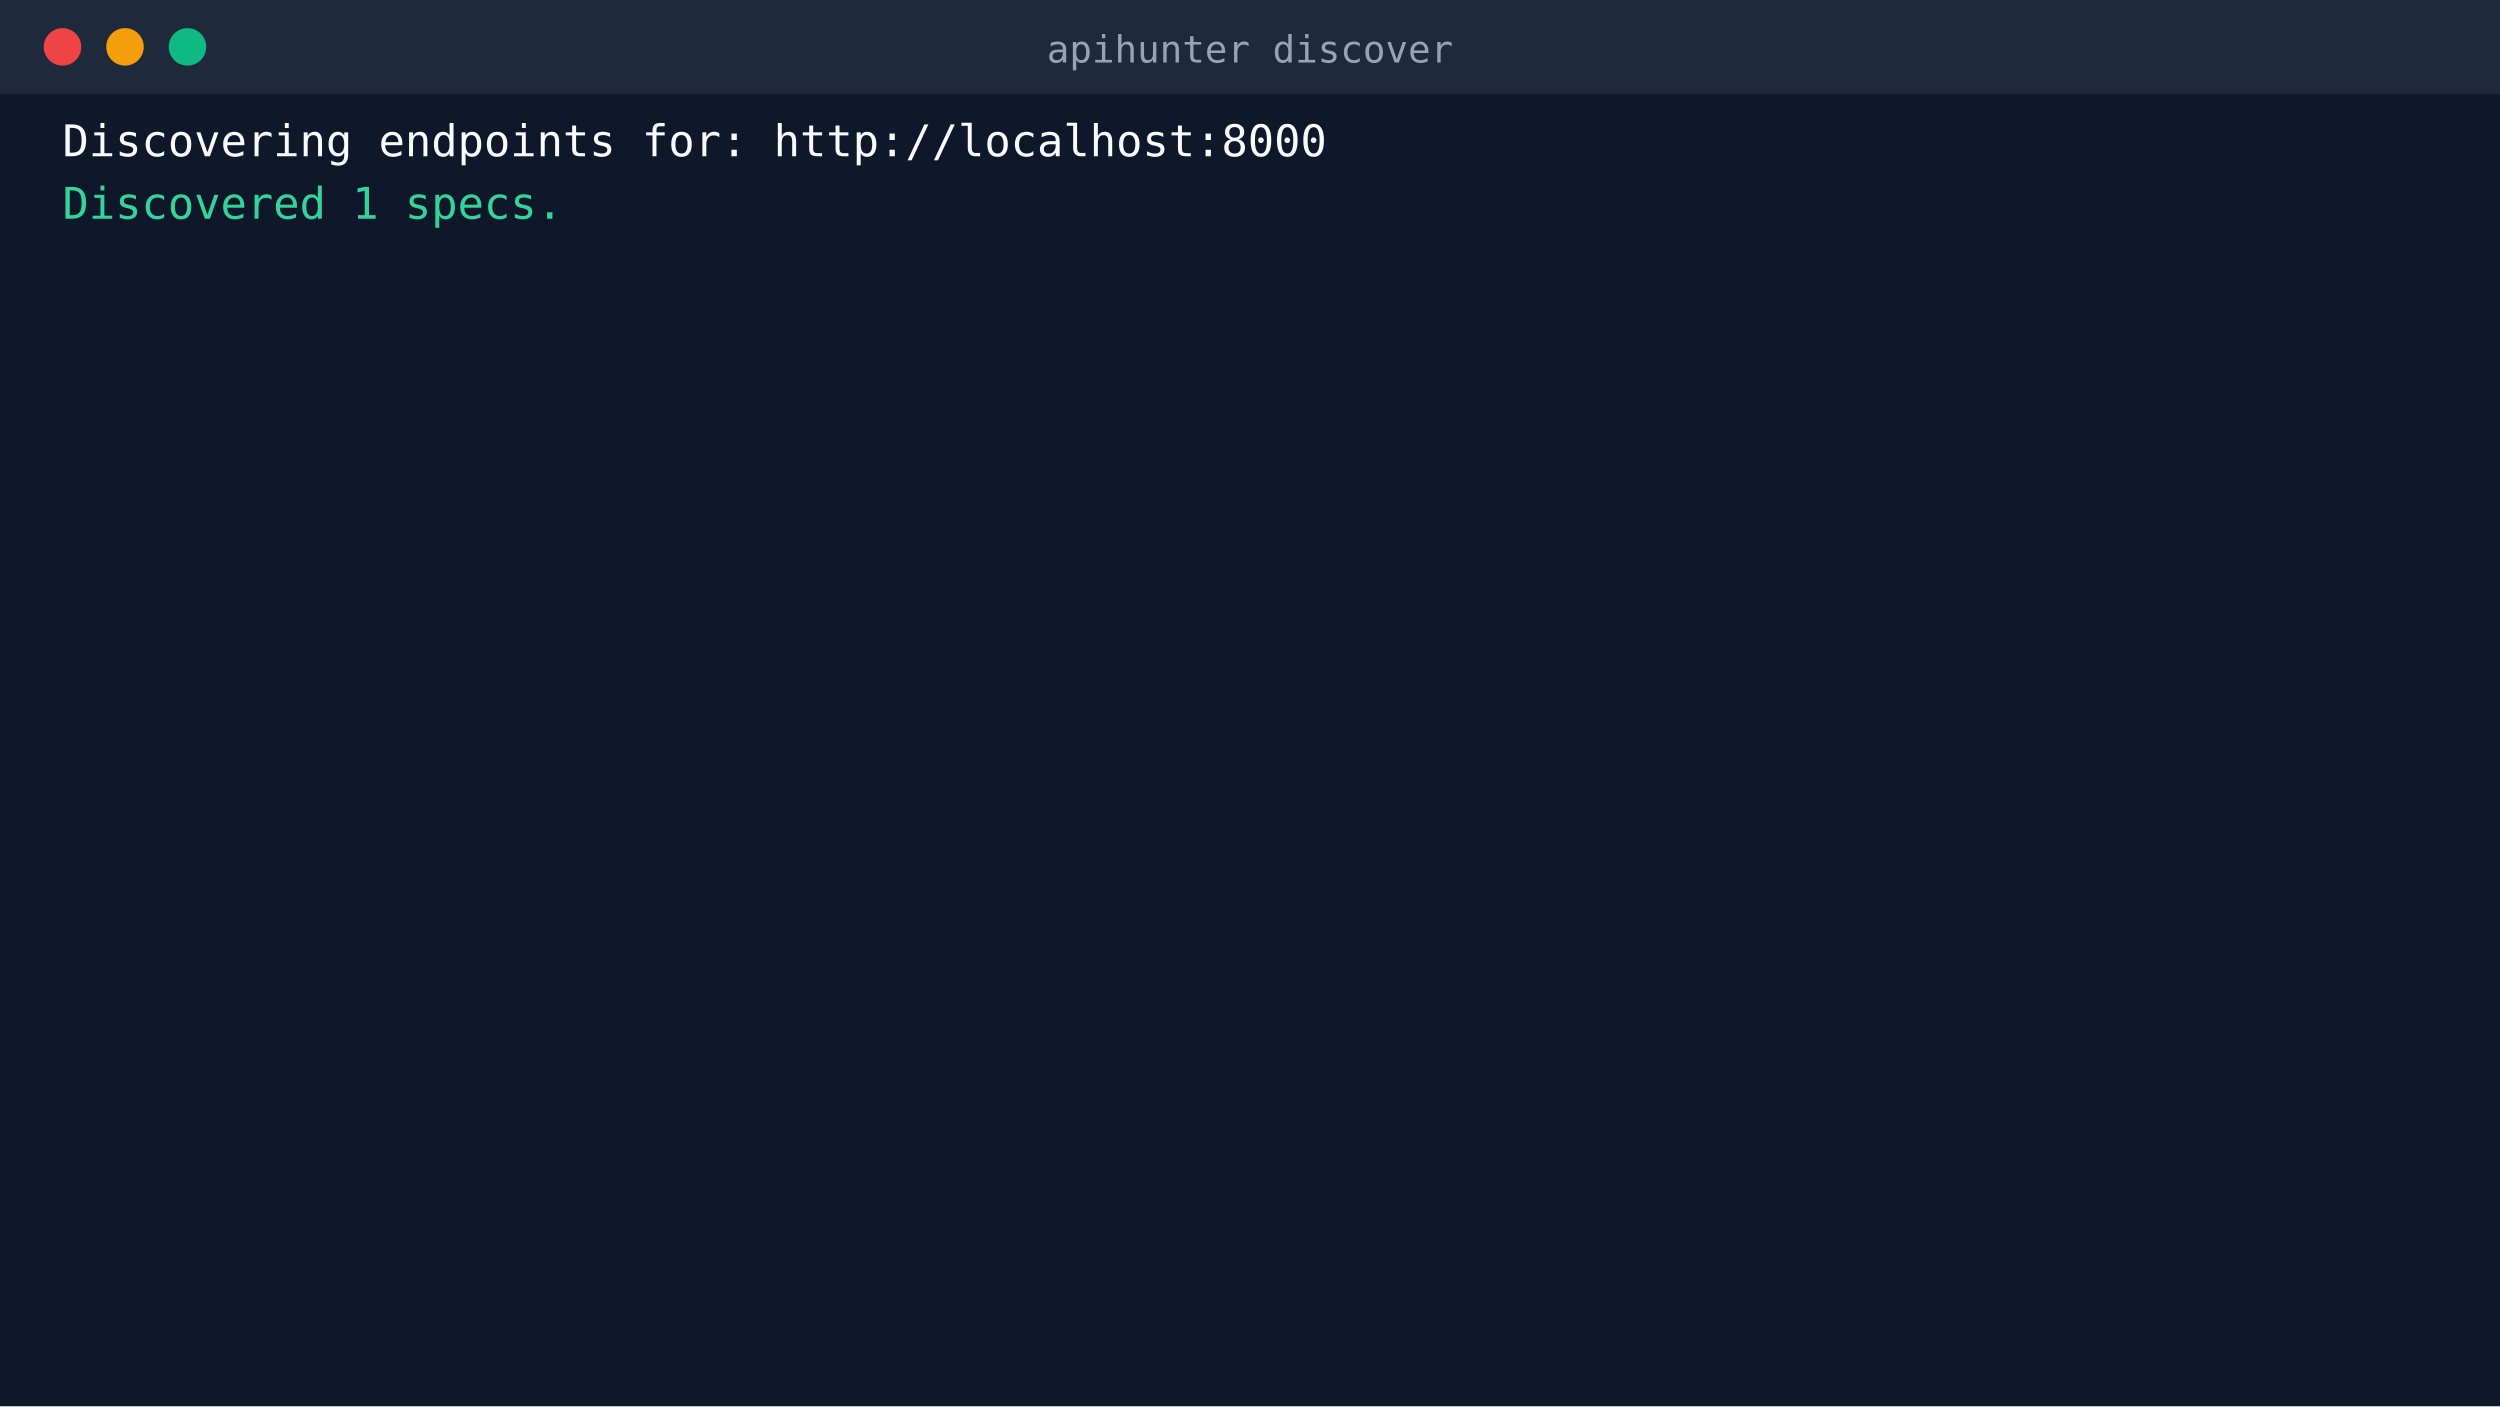
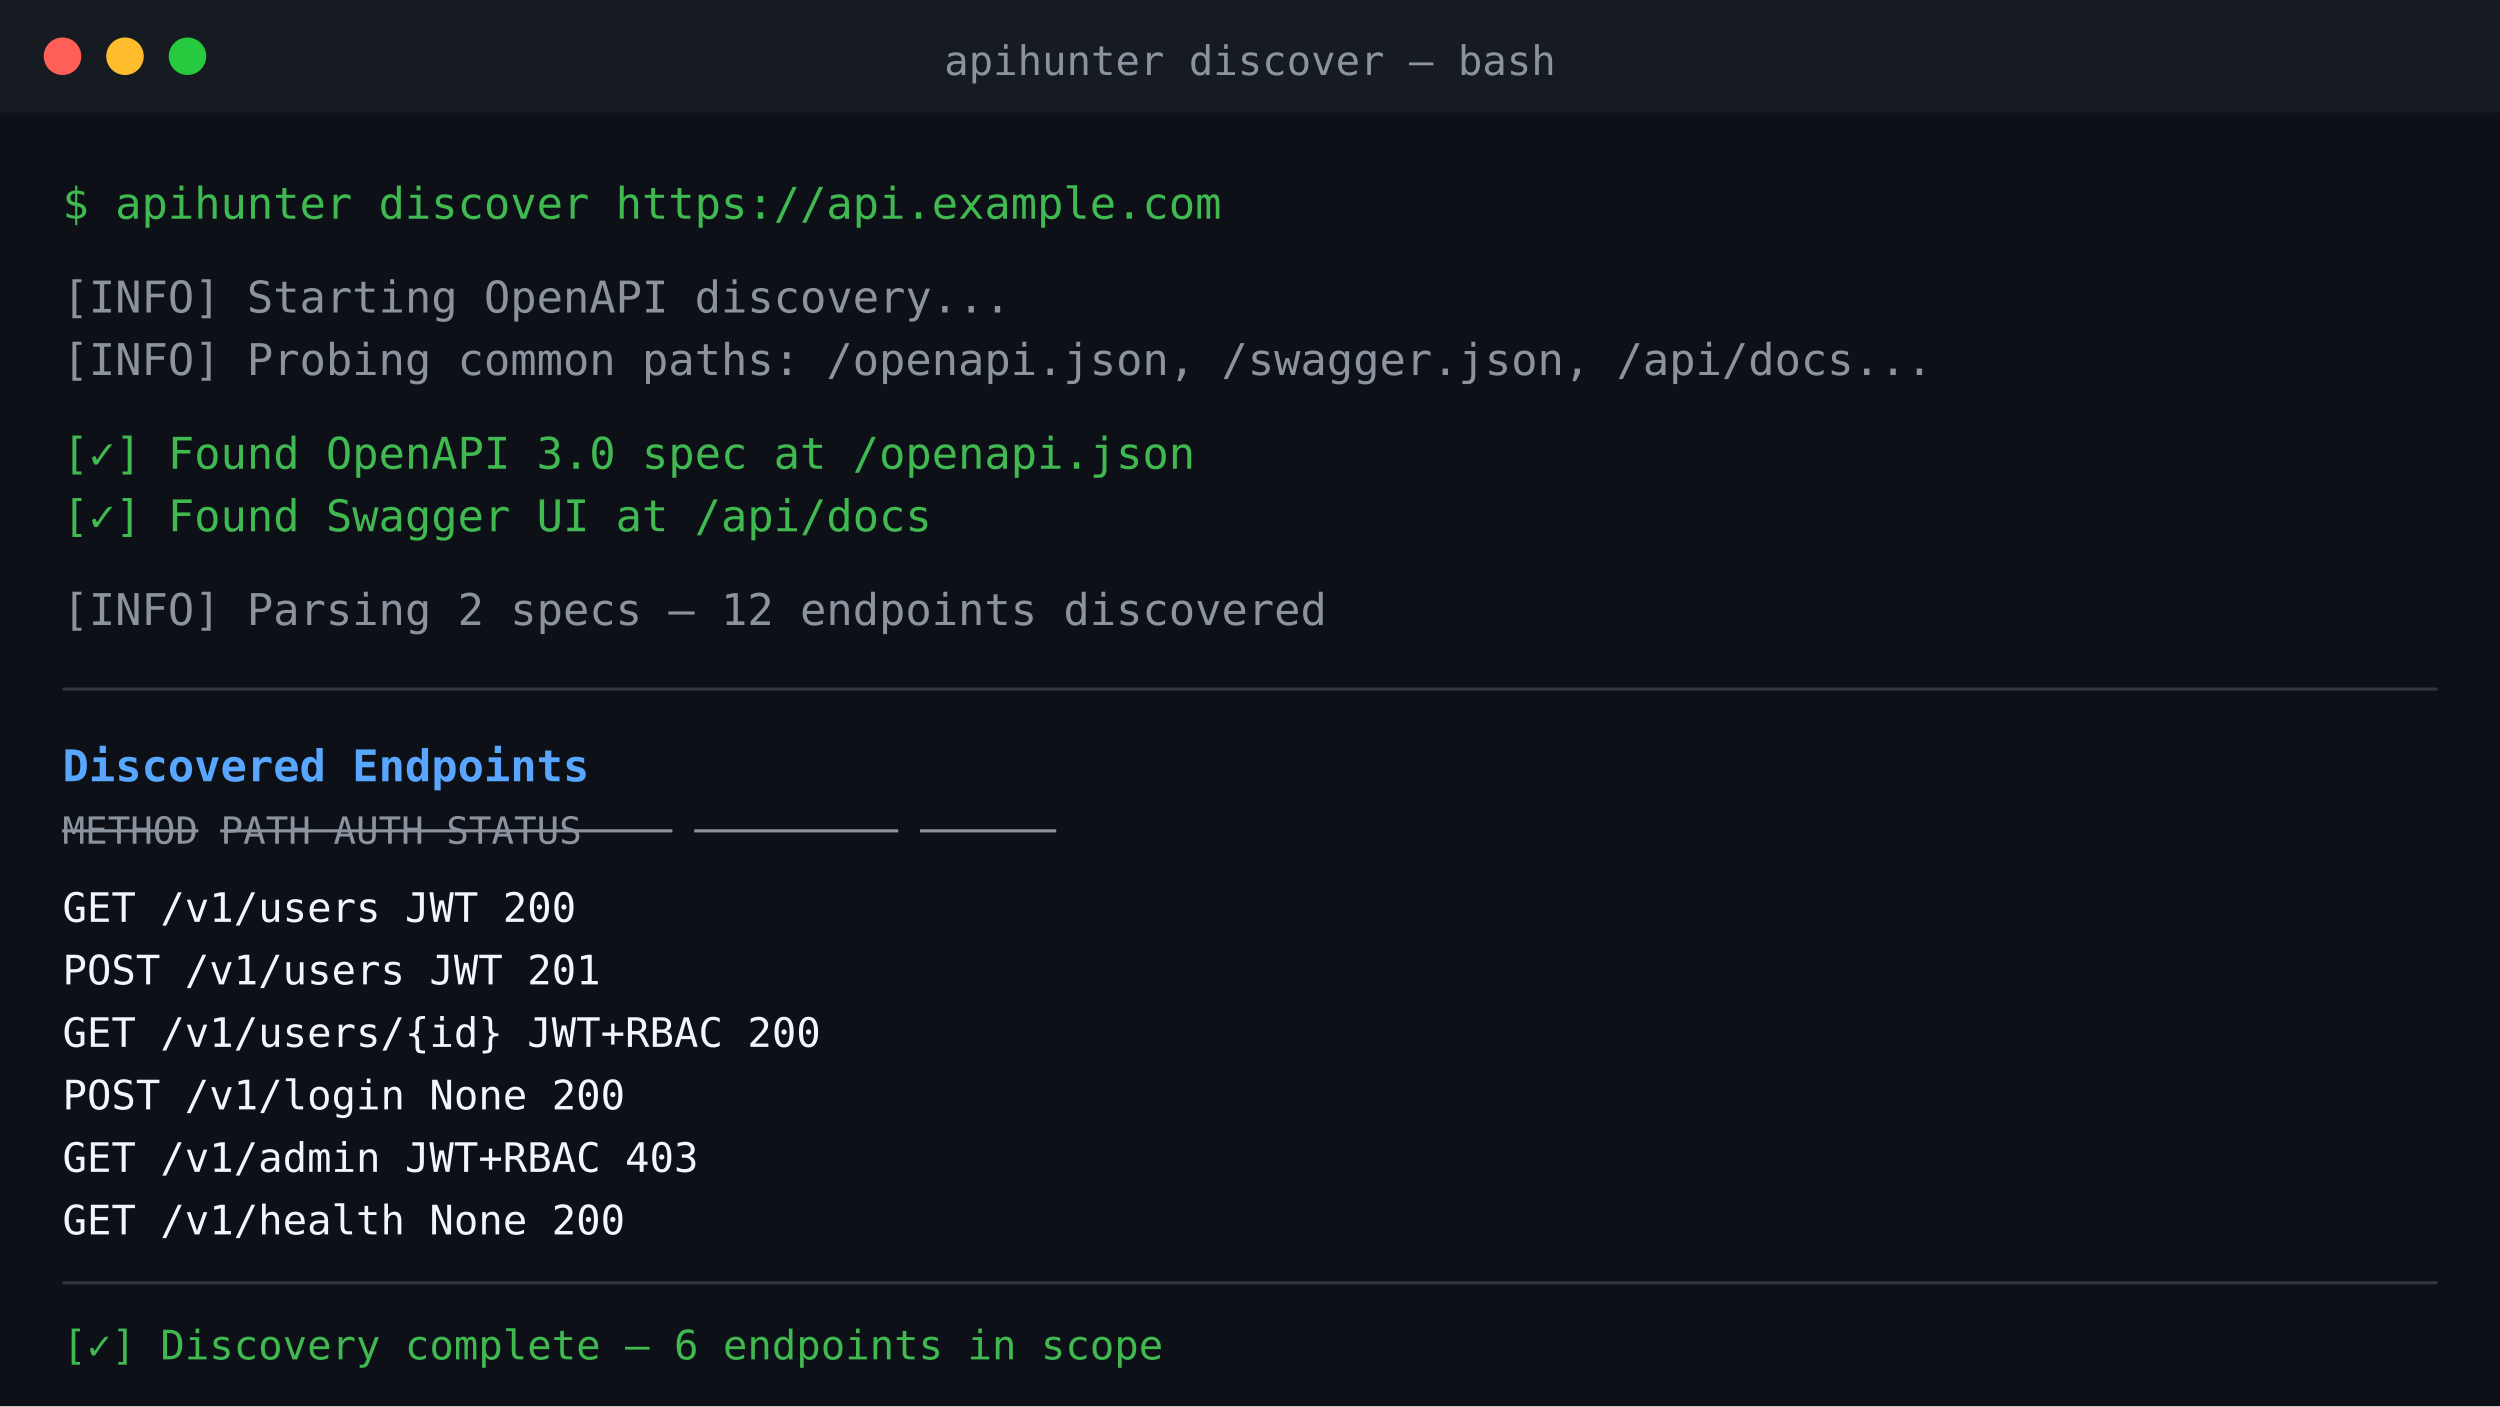
- <svg xmlns="http://www.w3.org/2000/svg" baseProfile="full" height="450" version="1.1" width="800">
-   <defs />
-   <rect fill="#0f172a" height="450" width="800" x="0" y="0" />
-   <rect fill="#1e293b" height="30" width="800" x="0" y="0" />
-   <circle cx="20" cy="15" fill="#ef4444" r="6" />
-   <circle cx="40" cy="15" fill="#f59e0b" r="6" />
-   <circle cx="60" cy="15" fill="#10b981" r="6" />
-   <text fill="#94a3b8" font-family="monospace" font-size="12" text-anchor="middle" x="400.0" y="20">apihunter discover</text>
-   <text fill="#f8fafc" font-family="monospace" font-size="14" x="20" y="50">Discovering endpoints for: http://localhost:8000
- </text>
-   <text fill="#34d399" font-family="monospace" font-size="14" x="20" y="70">Discovered 1 specs.
- </text>
+ <svg xmlns="http://www.w3.org/2000/svg" width="800" height="450" viewBox="0 0 800 450">
+   <rect width="800" height="450" fill="#0d1117" />
+   <rect x="0" y="0" width="800" height="36" fill="#161b22" />
+   <circle cx="20" cy="18" r="6" fill="#ff5f56" />
+   <circle cx="40" cy="18" r="6" fill="#ffbd2e" />
+   <circle cx="60" cy="18" r="6" fill="#27c93f" />
+   <text fill="#8b949e" font-family="monospace" font-size="13" x="400" y="24" text-anchor="middle">apihunter discover — bash</text>
+   <text fill="#3fb950" font-family="monospace" font-size="14" x="20" y="70">$ apihunter discover https://api.example.com</text>
+   <text fill="#8b949e" font-family="monospace" font-size="14" x="20" y="100">[INFO] Starting OpenAPI discovery...</text>
+   <text fill="#8b949e" font-family="monospace" font-size="14" x="20" y="120">[INFO] Probing common paths: /openapi.json, /swagger.json, /api/docs...</text>
+   <text fill="#3fb950" font-family="monospace" font-size="14" x="20" y="150">[✓] Found OpenAPI 3.0 spec at /openapi.json</text>
+   <text fill="#3fb950" font-family="monospace" font-size="14" x="20" y="170">[✓] Found Swagger UI at /api/docs</text>
+   <text fill="#8b949e" font-family="monospace" font-size="14" x="20" y="200">[INFO] Parsing 2 specs — 12 endpoints discovered</text>
+   <rect x="20" y="220" width="760" height="1" fill="#30363d" />
+   <text fill="#58a6ff" font-family="monospace" font-size="14" font-weight="bold" x="20" y="250">Discovered Endpoints</text>
+   <text fill="#8b949e" font-family="monospace" font-size="12" x="20" y="270">METHOD  PATH                  AUTH       STATUS</text>
+   <text fill="#8b949e" font-family="monospace" font-size="12" x="20" y="270">──────  ────────────────────  ─────────  ──────</text>
+   <text fill="#f0f6fc" font-family="monospace" font-size="13" x="20" y="295">GET     /v1/users             JWT        200</text>
+   <text fill="#f0f6fc" font-family="monospace" font-size="13" x="20" y="315">POST    /v1/users             JWT        201</text>
+   <text fill="#f0f6fc" font-family="monospace" font-size="13" x="20" y="335">GET     /v1/users/{id}        JWT+RBAC   200</text>
+   <text fill="#f0f6fc" font-family="monospace" font-size="13" x="20" y="355">POST    /v1/login             None       200</text>
+   <text fill="#f0f6fc" font-family="monospace" font-size="13" x="20" y="375">GET     /v1/admin             JWT+RBAC   403</text>
+   <text fill="#f0f6fc" font-family="monospace" font-size="13" x="20" y="395">GET     /v1/health            None       200</text>
+   <rect x="20" y="410" width="760" height="1" fill="#30363d" />
+   <text fill="#3fb950" font-family="monospace" font-size="13" x="20" y="435">[✓] Discovery complete — 6 endpoints in scope</text>
</svg>
